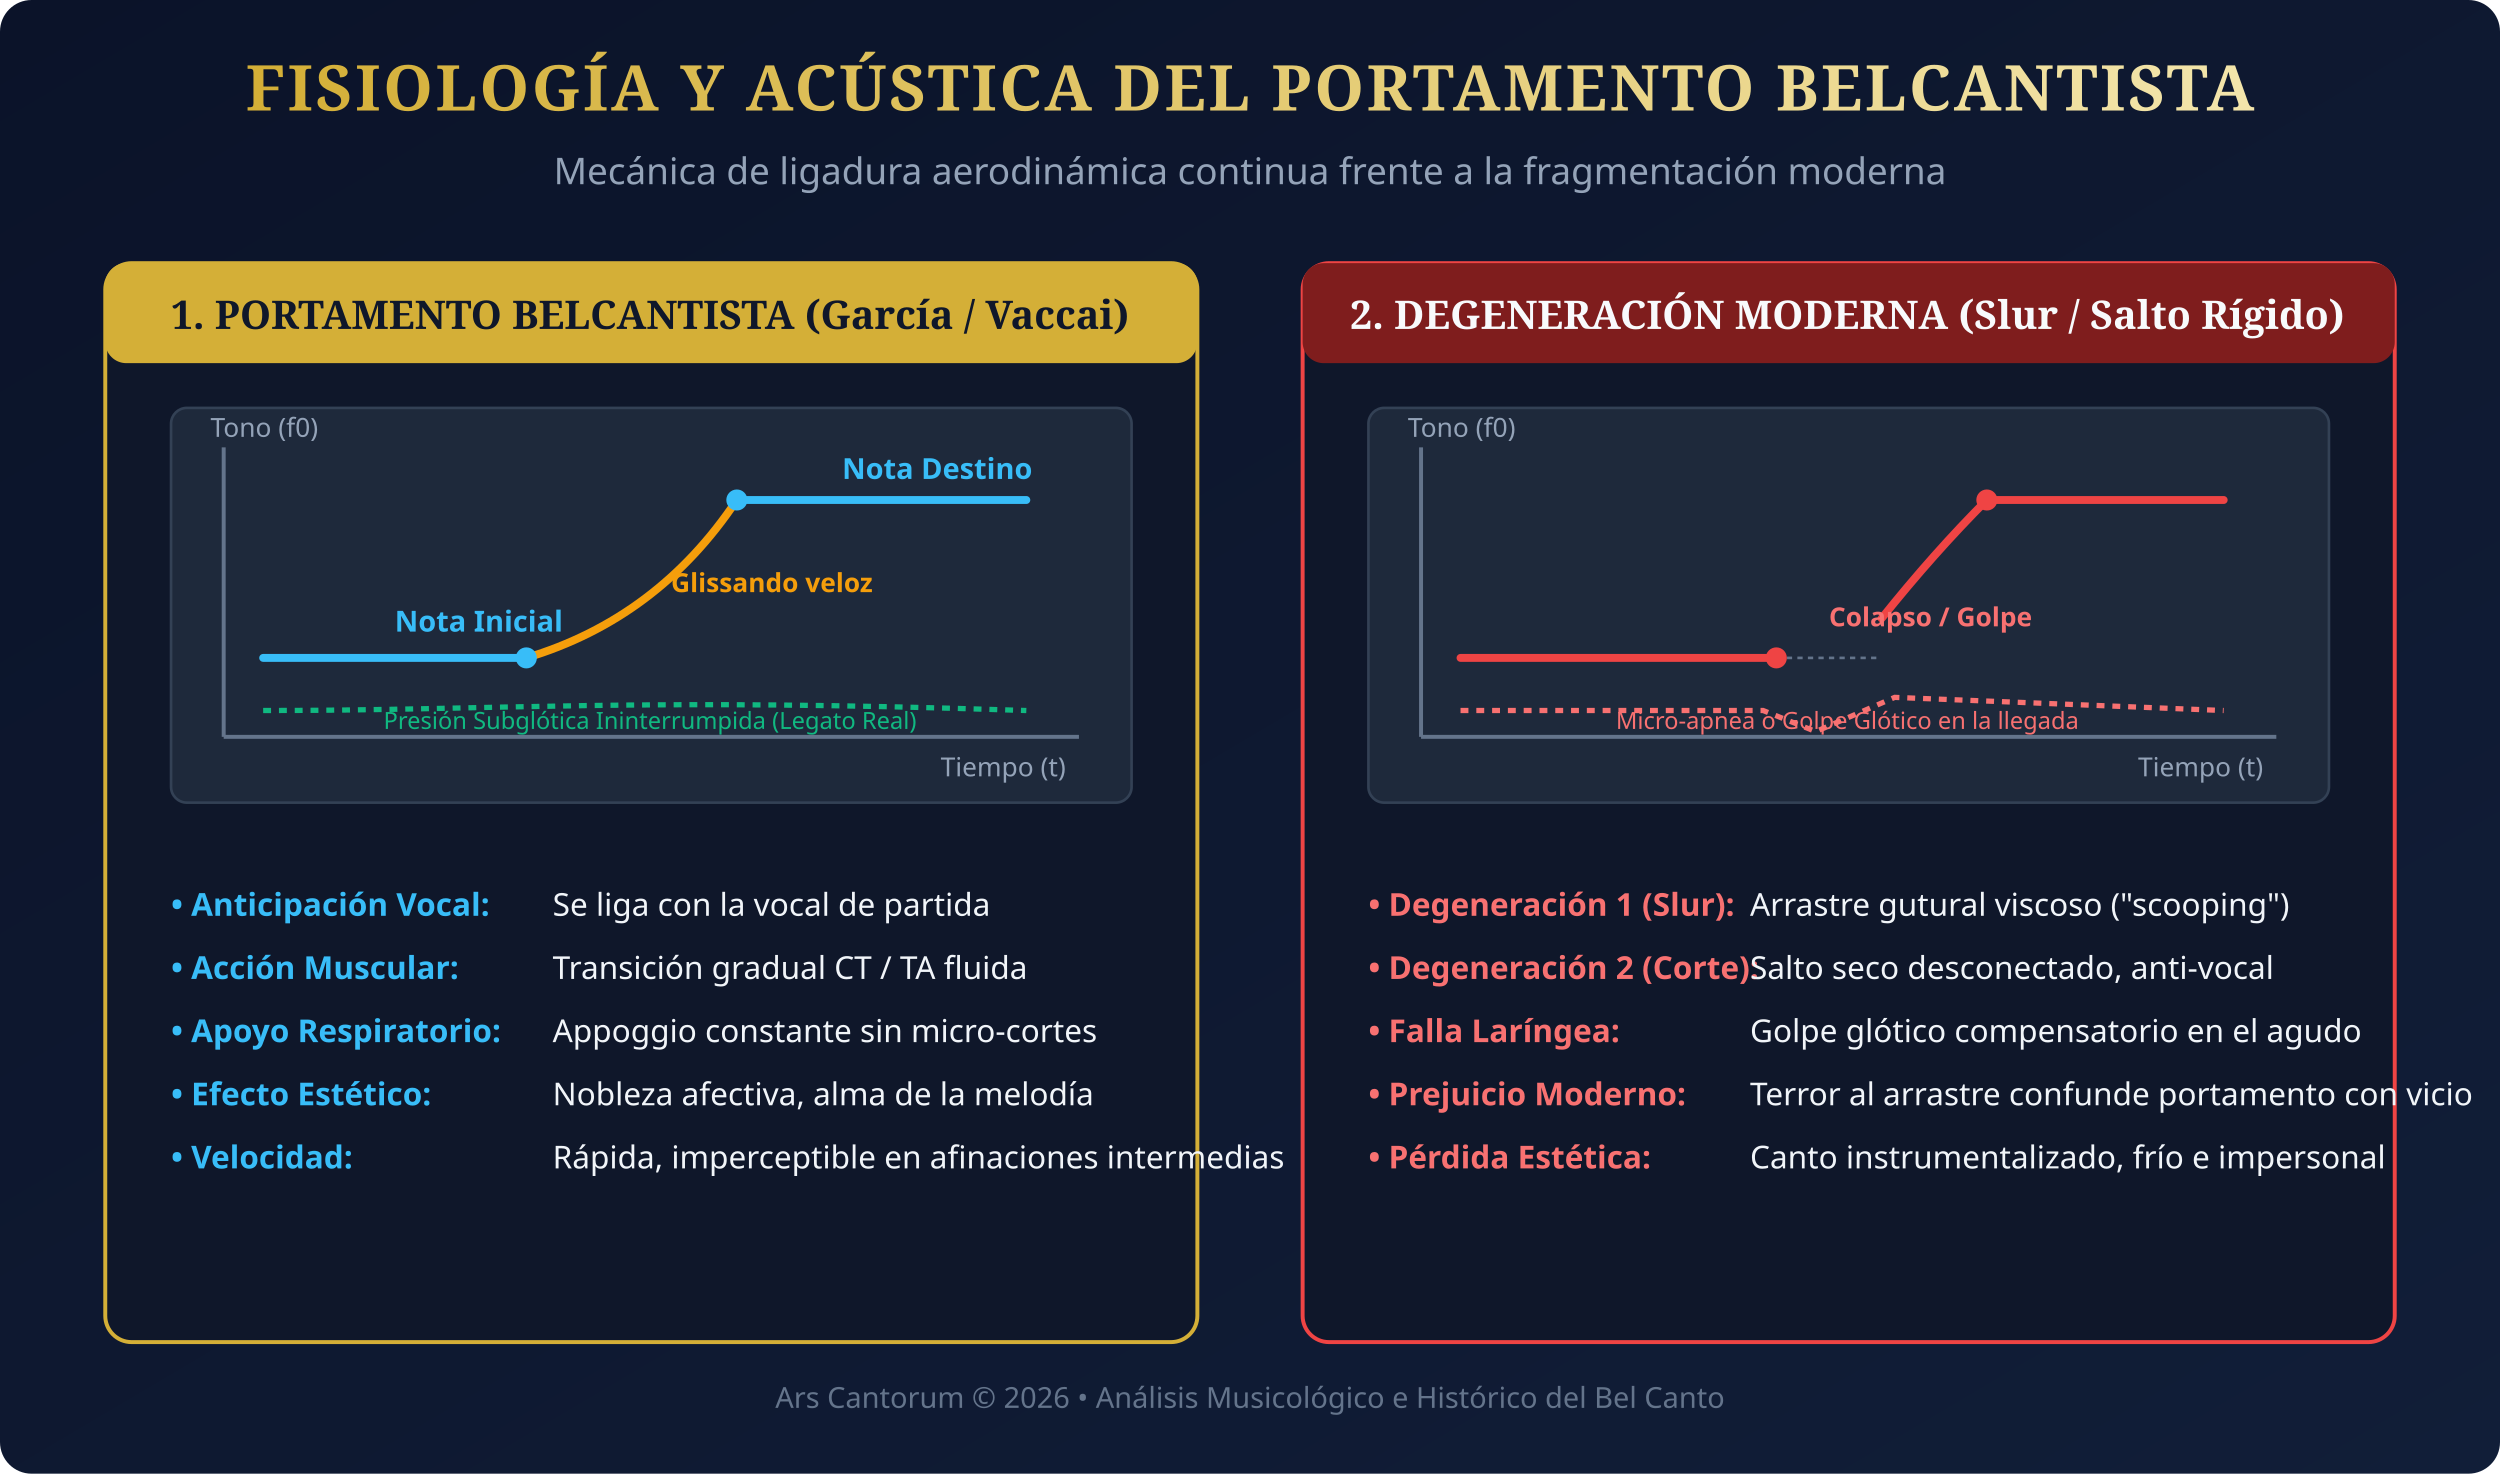
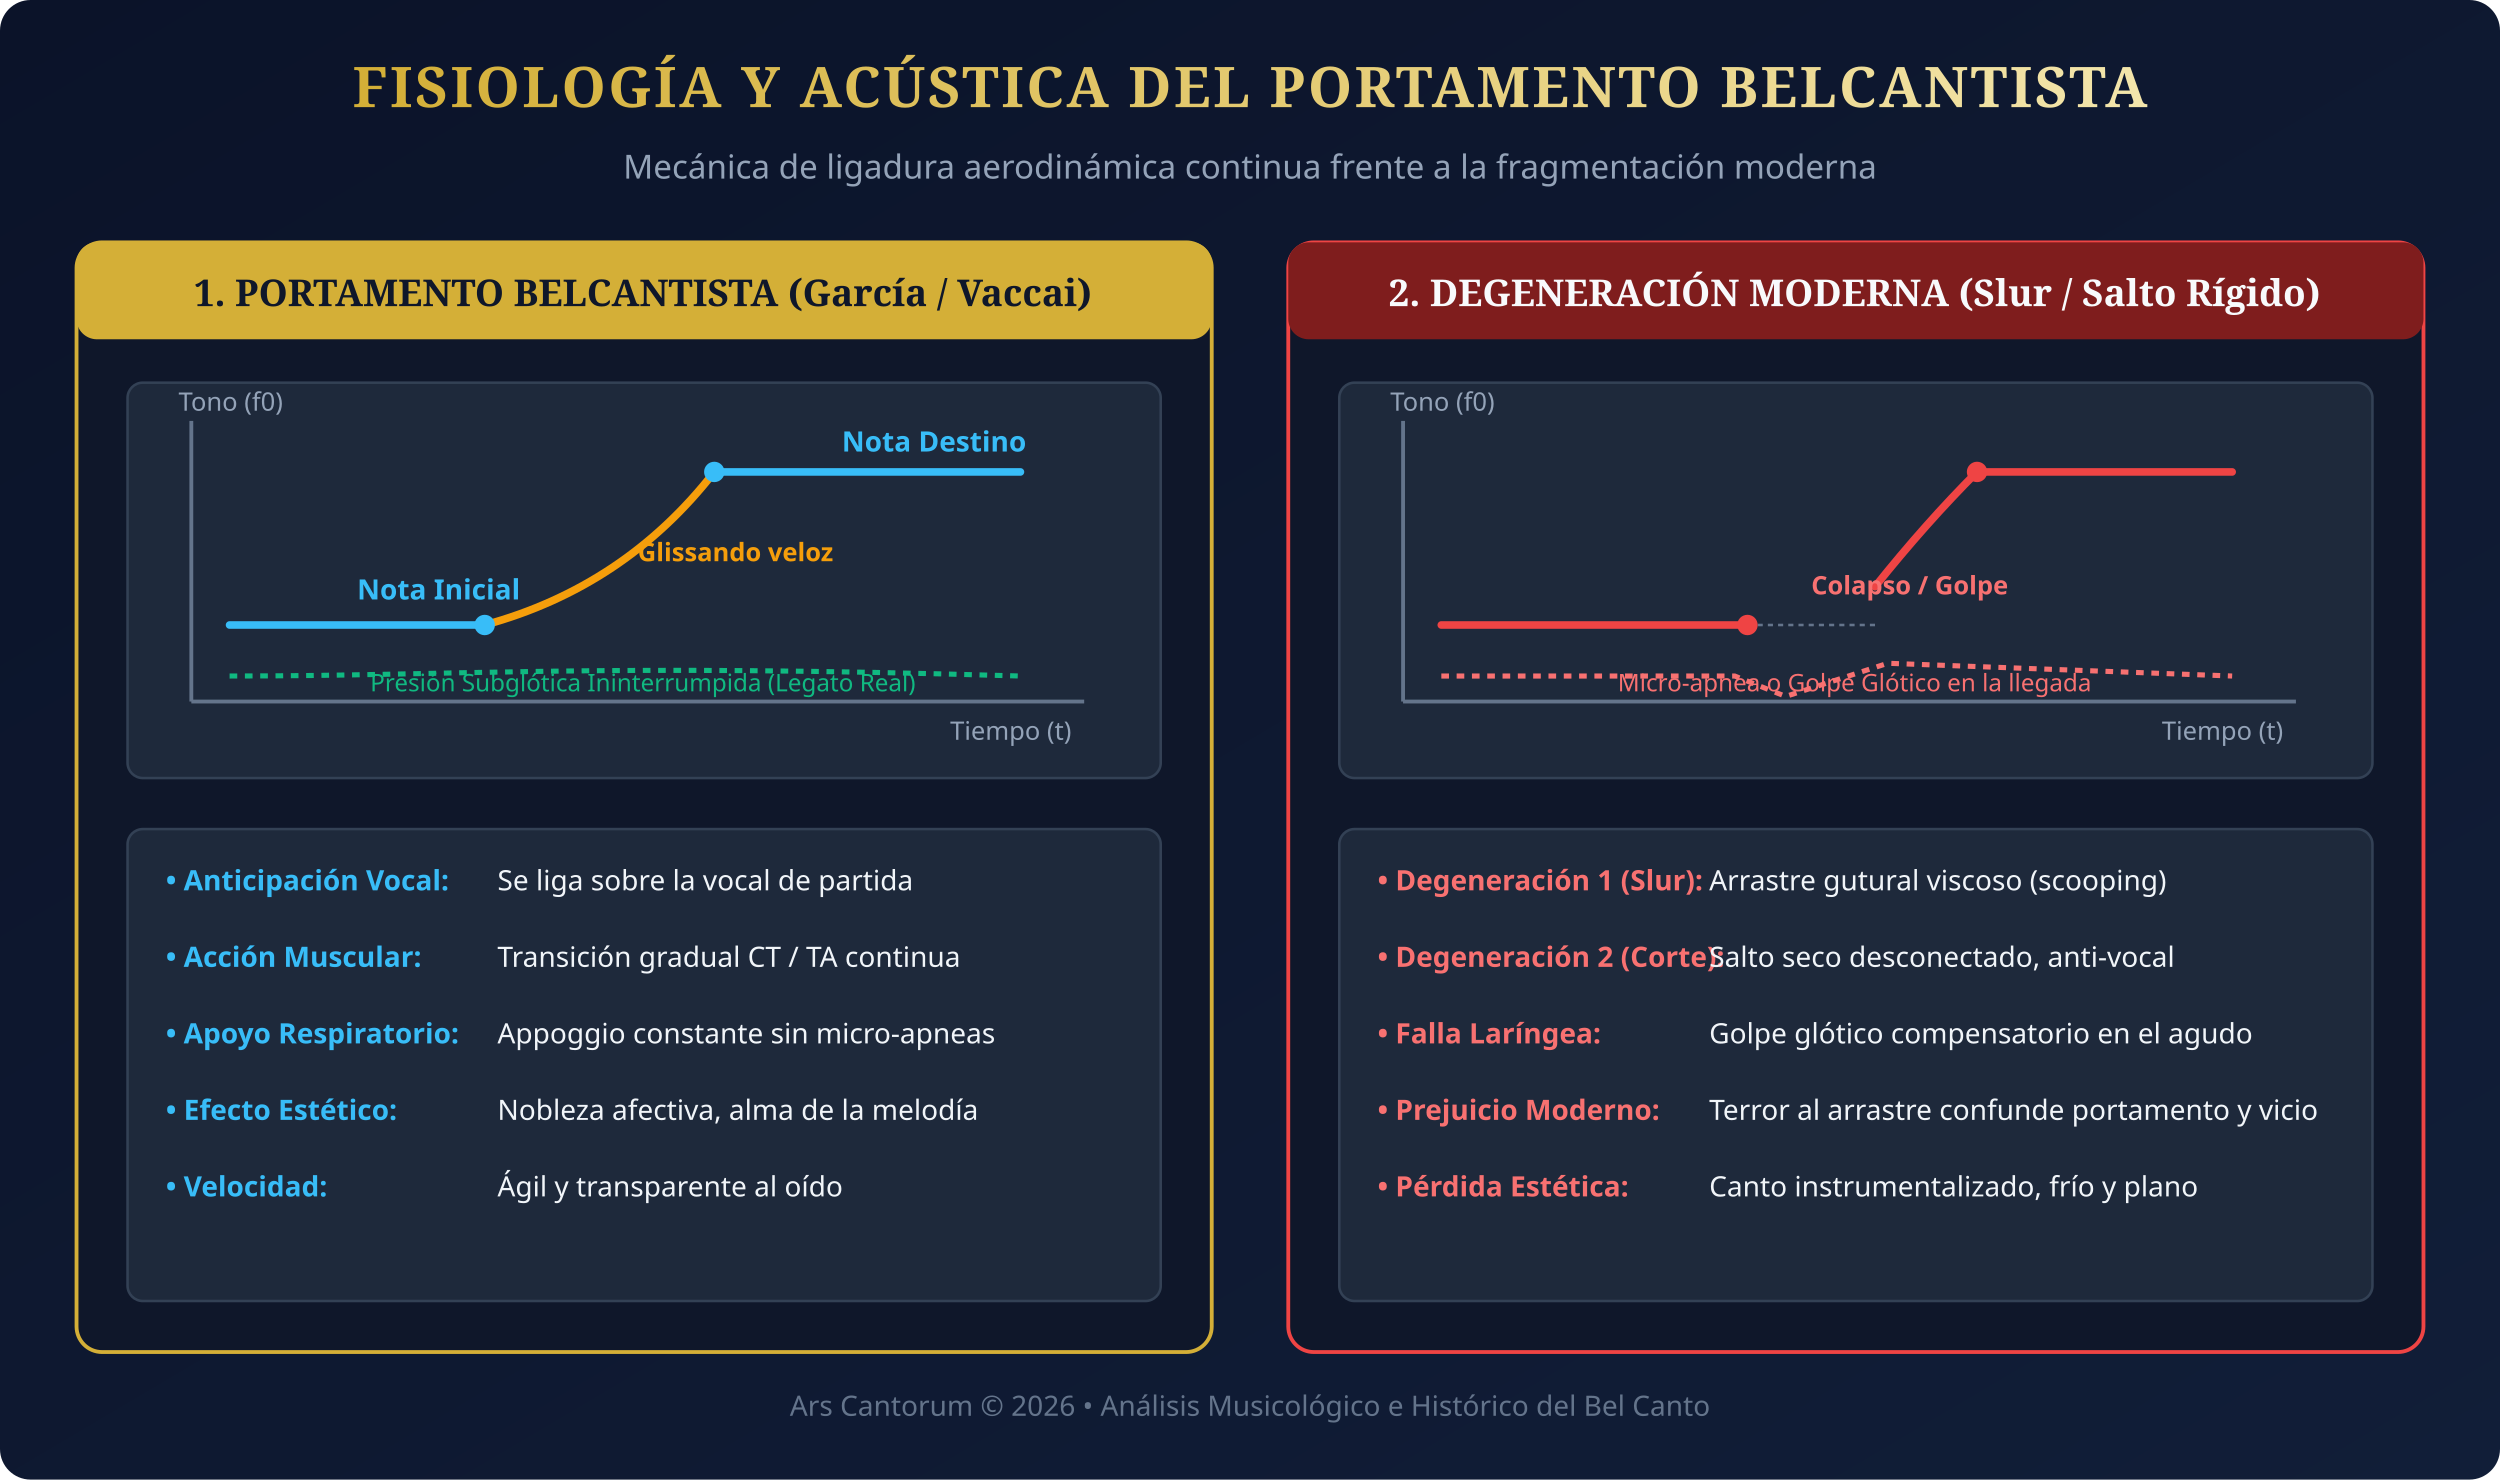
- <svg xmlns="http://www.w3.org/2000/svg" viewBox="0 0 950 560" width="100%" height="100%">
+ <svg xmlns="http://www.w3.org/2000/svg" viewBox="0 0 980 580" width="100%" height="100%">
  <defs>
-     <linearGradient id="bgDark" x1="0%" y1="0%" x2="100%" y2="100%">
+     <linearGradient id="bgDarkP" x1="0%" y1="0%" x2="100%" y2="100%">
      <stop offset="0%" stop-color="#0b1329" />
      <stop offset="100%" stop-color="#111e38" />
    </linearGradient>
-     <linearGradient id="goldGrad" x1="0%" y1="0%" x2="100%" y2="0%">
+     <linearGradient id="goldGradP" x1="0%" y1="0%" x2="100%" y2="0%">
      <stop offset="0%" stop-color="#d4af37" />
      <stop offset="100%" stop-color="#f3e5ab" />
    </linearGradient>
  </defs>
-   <rect width="950" height="560" fill="url(#bgDark)" rx="12" />
-   <text x="475" y="42" text-anchor="middle" fill="url(#goldGrad)" font-family="Georgia, serif" font-size="24" font-weight="bold" letter-spacing="1">FISIOLOGÍA Y ACÚSTICA DEL PORTAMENTO BELCANTISTA</text>
-   <text x="475" y="70" text-anchor="middle" fill="#94a3b8" font-family="system-ui, sans-serif" font-size="14">Mecánica de ligadura aerodinámica continua frente a la fragmentación moderna</text>
-   <g transform="translate(40, 100)">
-     <rect width="415" height="410" fill="#0f172a" stroke="#d4af37" stroke-width="1.5" rx="10" />
-     <rect width="415" height="38" fill="#d4af37" rx="8" />
-     <text x="207" y="25" text-anchor="middle" fill="#0f172a" font-family="Georgia, serif" font-size="15" font-weight="bold">1. PORTAMENTO BELCANTISTA (García / Vaccai)</text>
-     <rect x="25" y="55" width="365" height="150" fill="#1e293b" stroke="#334155" rx="6" />
-     <line x1="45" y1="180" x2="370" y2="180" stroke="#64748b" stroke-width="1.5" />
+   <rect width="980" height="580" fill="url(#bgDarkP)" rx="12" />
+   <text x="490" y="42" text-anchor="middle" fill="url(#goldGradP)" font-family="Georgia, serif" font-size="22" font-weight="bold" letter-spacing="1">FISIOLOGÍA Y ACÚSTICA DEL PORTAMENTO BELCANTISTA</text>
+   <text x="490" y="70" text-anchor="middle" fill="#94a3b8" font-family="system-ui, sans-serif" font-size="13">Mecánica de ligadura aerodinámica continua frente a la fragmentación moderna</text>
+   <g transform="translate(30, 95)">
+     <rect width="445" height="435" fill="#0f172a" stroke="#d4af37" stroke-width="1.5" rx="10" />
+     <rect width="445" height="38" fill="#d4af37" rx="8" />
+     <text x="222" y="25" text-anchor="middle" fill="#0f172a" font-family="Georgia, serif" font-size="14.5" font-weight="bold">1. PORTAMENTO BELCANTISTA (García / Vaccai)</text>
+     <rect x="20" y="55" width="405" height="155" fill="#1e293b" stroke="#334155" rx="6" />
+     <line x1="45" y1="180" x2="395" y2="180" stroke="#64748b" stroke-width="1.5" />
    <line x1="45" y1="180" x2="45" y2="70" stroke="#64748b" stroke-width="1.5" />
-     <text x="365" y="195" fill="#94a3b8" font-family="system-ui, sans-serif" font-size="10" text-anchor="end">Tiempo (t)</text>
+     <text x="390" y="195" fill="#94a3b8" font-family="system-ui, sans-serif" font-size="10" text-anchor="end">Tiempo (t)</text>
    <text x="40" y="66" fill="#94a3b8" font-family="system-ui, sans-serif" font-size="10">Tono (f0)</text>
    <line x1="60" y1="150" x2="160" y2="150" stroke="#38bdf8" stroke-width="3" stroke-linecap="round" />
-     <path d="M 160,150 Q 210,135 240,90" stroke="#f59e0b" stroke-width="3" fill="none" stroke-linecap="round" />
-     <line x1="240" y1="90" x2="350" y2="90" stroke="#38bdf8" stroke-width="3" stroke-linecap="round" />
+     <path d="M 160,150 Q 215,135 250,90" stroke="#f59e0b" stroke-width="3" fill="none" stroke-linecap="round" />
+     <line x1="250" y1="90" x2="370" y2="90" stroke="#38bdf8" stroke-width="3" stroke-linecap="round" />
    <circle cx="160" cy="150" r="4" fill="#38bdf8" />
-     <circle cx="240" cy="90" r="4" fill="#38bdf8" />
+     <circle cx="250" cy="90" r="4" fill="#38bdf8" />
    <text x="110" y="140" fill="#38bdf8" font-family="system-ui, sans-serif" font-size="11" font-weight="bold">Nota Inicial</text>
-     <text x="280" y="82" fill="#38bdf8" font-family="system-ui, sans-serif" font-size="11" font-weight="bold">Nota Destino</text>
-     <text x="215" y="125" fill="#f59e0b" font-family="system-ui, sans-serif" font-size="10" font-weight="bold">Glissando veloz</text>
-     <path d="M 60,170 C 150,170 200,165 350,170" stroke="#10b981" stroke-width="2" stroke-dasharray="3,3" fill="none" />
-     <text x="207" y="177" text-anchor="middle" fill="#10b981" font-family="system-ui, sans-serif" font-size="9">Presión Subglótica Ininterrumpida (Legato Real)</text>
-     <g transform="translate(25, 230)">
-       <text x="0" y="18" fill="#38bdf8" font-family="system-ui, sans-serif" font-size="12" font-weight="bold">• Anticipación Vocal:</text>
-       <text x="145" y="18" fill="#f1f5f9" font-family="system-ui, sans-serif" font-size="12">Se liga con la vocal de partida</text>
-       <text x="0" y="42" fill="#38bdf8" font-family="system-ui, sans-serif" font-size="12" font-weight="bold">• Acción Muscular:</text>
-       <text x="145" y="42" fill="#f1f5f9" font-family="system-ui, sans-serif" font-size="12">Transición gradual CT / TA fluida</text>
-       <text x="0" y="66" fill="#38bdf8" font-family="system-ui, sans-serif" font-size="12" font-weight="bold">• Apoyo Respiratorio:</text>
-       <text x="145" y="66" fill="#f1f5f9" font-family="system-ui, sans-serif" font-size="12">Appoggio constante sin micro-cortes</text>
-       <text x="0" y="90" fill="#38bdf8" font-family="system-ui, sans-serif" font-size="12" font-weight="bold">• Efecto Estético:</text>
-       <text x="145" y="90" fill="#f1f5f9" font-family="system-ui, sans-serif" font-size="12">Nobleza afectiva, alma de la melodía</text>
-       <text x="0" y="114" fill="#38bdf8" font-family="system-ui, sans-serif" font-size="12" font-weight="bold">• Velocidad:</text>
-       <text x="145" y="114" fill="#f1f5f9" font-family="system-ui, sans-serif" font-size="12">Rápida, imperceptible en afinaciones intermedias</text>
+     <text x="300" y="82" fill="#38bdf8" font-family="system-ui, sans-serif" font-size="11" font-weight="bold">Nota Destino</text>
+     <text x="220" y="125" fill="#f59e0b" font-family="system-ui, sans-serif" font-size="10" font-weight="bold">Glissando veloz</text>
+     <path d="M 60,170 C 150,170 200,165 370,170" stroke="#10b981" stroke-width="2" stroke-dasharray="3,3" fill="none" />
+     <text x="222" y="176" text-anchor="middle" fill="#10b981" font-family="system-ui, sans-serif" font-size="9.5">Presión Subglótica Ininterrumpida (Legato Real)</text>
+     <g transform="translate(20, 230)">
+       <rect width="405" height="185" fill="#1e293b" stroke="#334155" rx="6" />
+       <text x="15" y="24" fill="#38bdf8" font-family="system-ui, sans-serif" font-size="11" font-weight="bold">• Anticipación Vocal:</text>
+       <text x="145" y="24" fill="#f1f5f9" font-family="system-ui, sans-serif" font-size="11">Se liga sobre la vocal de partida</text>
+       <text x="15" y="54" fill="#38bdf8" font-family="system-ui, sans-serif" font-size="11" font-weight="bold">• Acción Muscular:</text>
+       <text x="145" y="54" fill="#f1f5f9" font-family="system-ui, sans-serif" font-size="11">Transición gradual CT / TA continua</text>
+       <text x="15" y="84" fill="#38bdf8" font-family="system-ui, sans-serif" font-size="11" font-weight="bold">• Apoyo Respiratorio:</text>
+       <text x="145" y="84" fill="#f1f5f9" font-family="system-ui, sans-serif" font-size="11">Appoggio constante sin micro-apneas</text>
+       <text x="15" y="114" fill="#38bdf8" font-family="system-ui, sans-serif" font-size="11" font-weight="bold">• Efecto Estético:</text>
+       <text x="145" y="114" fill="#f1f5f9" font-family="system-ui, sans-serif" font-size="11">Nobleza afectiva, alma de la melodía</text>
+       <text x="15" y="144" fill="#38bdf8" font-family="system-ui, sans-serif" font-size="11" font-weight="bold">• Velocidad:</text>
+       <text x="145" y="144" fill="#f1f5f9" font-family="system-ui, sans-serif" font-size="11">Ágil y transparente al oído</text>
    </g>
  </g>
-   <g transform="translate(495, 100)">
-     <rect width="415" height="410" fill="#0f172a" stroke="#ef4444" stroke-width="1.5" rx="10" />
-     <rect width="415" height="38" fill="#7f1d1d" rx="8" />
-     <text x="207" y="25" text-anchor="middle" fill="#f8fafc" font-family="Georgia, serif" font-size="15" font-weight="bold">2. DEGENERACIÓN MODERNA (Slur / Salto Rígido)</text>
-     <rect x="25" y="55" width="365" height="150" fill="#1e293b" stroke="#334155" rx="6" />
-     <line x1="45" y1="180" x2="370" y2="180" stroke="#64748b" stroke-width="1.5" />
+   <g transform="translate(505, 95)">
+     <rect width="445" height="435" fill="#0f172a" stroke="#ef4444" stroke-width="1.5" rx="10" />
+     <rect width="445" height="38" fill="#7f1d1d" rx="8" />
+     <text x="222" y="25" text-anchor="middle" fill="#f8fafc" font-family="Georgia, serif" font-size="14.5" font-weight="bold">2. DEGENERACIÓN MODERNA (Slur / Salto Rígido)</text>
+     <rect x="20" y="55" width="405" height="155" fill="#1e293b" stroke="#334155" rx="6" />
+     <line x1="45" y1="180" x2="395" y2="180" stroke="#64748b" stroke-width="1.5" />
    <line x1="45" y1="180" x2="45" y2="70" stroke="#64748b" stroke-width="1.5" />
-     <text x="365" y="195" fill="#94a3b8" font-family="system-ui, sans-serif" font-size="10" text-anchor="end">Tiempo (t)</text>
+     <text x="390" y="195" fill="#94a3b8" font-family="system-ui, sans-serif" font-size="10" text-anchor="end">Tiempo (t)</text>
    <text x="40" y="66" fill="#94a3b8" font-family="system-ui, sans-serif" font-size="10">Tono (f0)</text>
    <line x1="60" y1="150" x2="180" y2="150" stroke="#ef4444" stroke-width="3" stroke-linecap="round" />
-     <line x1="180" y1="150" x2="220" y2="150" stroke="#64748b" stroke-width="1" stroke-dasharray="2,2" />
-     <path d="M 220,135 Q 240,110 260,90" stroke="#ef4444" stroke-width="3" stroke-linecap="round" />
-     <line x1="260" y1="90" x2="350" y2="90" stroke="#ef4444" stroke-width="3" stroke-linecap="round" />
+     <line x1="180" y1="150" x2="230" y2="150" stroke="#64748b" stroke-width="1" stroke-dasharray="2,2" />
+     <path d="M 230,135 Q 250,110 270,90" stroke="#ef4444" stroke-width="3" stroke-linecap="round" />
+     <line x1="270" y1="90" x2="370" y2="90" stroke="#ef4444" stroke-width="3" stroke-linecap="round" />
    <circle cx="180" cy="150" r="4" fill="#ef4444" />
-     <circle cx="260" cy="90" r="4" fill="#ef4444" />
-     <text x="200" y="138" fill="#f87171" font-family="system-ui, sans-serif" font-size="10" font-weight="bold">Colapso / Golpe</text>
-     <path d="M 60,170 L 175,170 L 195,178 L 225,165 L 350,170" stroke="#f87171" stroke-width="2" stroke-dasharray="3,3" fill="none" />
-     <text x="207" y="177" text-anchor="middle" fill="#f87171" font-family="system-ui, sans-serif" font-size="9">Micro-apnea o Golpe Glótico en la llegada</text>
-     <g transform="translate(25, 230)">
-       <text x="0" y="18" fill="#f87171" font-family="system-ui, sans-serif" font-size="12" font-weight="bold">• Degeneración 1 (Slur):</text>
-       <text x="145" y="18" fill="#f1f5f9" font-family="system-ui, sans-serif" font-size="12">Arrastre gutural viscoso ("scooping")</text>
-       <text x="0" y="42" fill="#f87171" font-family="system-ui, sans-serif" font-size="12" font-weight="bold">• Degeneración 2 (Corte):</text>
-       <text x="145" y="42" fill="#f1f5f9" font-family="system-ui, sans-serif" font-size="12">Salto seco desconectado, anti-vocal</text>
-       <text x="0" y="66" fill="#f87171" font-family="system-ui, sans-serif" font-size="12" font-weight="bold">• Falla Laríngea:</text>
-       <text x="145" y="66" fill="#f1f5f9" font-family="system-ui, sans-serif" font-size="12">Golpe glótico compensatorio en el agudo</text>
-       <text x="0" y="90" fill="#f87171" font-family="system-ui, sans-serif" font-size="12" font-weight="bold">• Prejuicio Moderno:</text>
-       <text x="145" y="90" fill="#f1f5f9" font-family="system-ui, sans-serif" font-size="12">Terror al arrastre confunde portamento con vicio</text>
-       <text x="0" y="114" fill="#f87171" font-family="system-ui, sans-serif" font-size="12" font-weight="bold">• Pérdida Estética:</text>
-       <text x="145" y="114" fill="#f1f5f9" font-family="system-ui, sans-serif" font-size="12">Canto instrumentalizado, frío e impersonal</text>
+     <circle cx="270" cy="90" r="4" fill="#ef4444" />
+     <text x="205" y="138" fill="#f87171" font-family="system-ui, sans-serif" font-size="10" font-weight="bold">Colapso / Golpe</text>
+     <path d="M 60,170 L 175,170 L 195,178 L 235,165 L 370,170" stroke="#f87171" stroke-width="2" stroke-dasharray="3,3" fill="none" />
+     <text x="222" y="176" text-anchor="middle" fill="#f87171" font-family="system-ui, sans-serif" font-size="9.5">Micro-apnea o Golpe Glótico en la llegada</text>
+     <g transform="translate(20, 230)">
+       <rect width="405" height="185" fill="#1e293b" stroke="#334155" rx="6" />
+       <text x="15" y="24" fill="#f87171" font-family="system-ui, sans-serif" font-size="11" font-weight="bold">• Degeneración 1 (Slur):</text>
+       <text x="145" y="24" fill="#f1f5f9" font-family="system-ui, sans-serif" font-size="11">Arrastre gutural viscoso (scooping)</text>
+       <text x="15" y="54" fill="#f87171" font-family="system-ui, sans-serif" font-size="11" font-weight="bold">• Degeneración 2 (Corte):</text>
+       <text x="145" y="54" fill="#f1f5f9" font-family="system-ui, sans-serif" font-size="11">Salto seco desconectado, anti-vocal</text>
+       <text x="15" y="84" fill="#f87171" font-family="system-ui, sans-serif" font-size="11" font-weight="bold">• Falla Laríngea:</text>
+       <text x="145" y="84" fill="#f1f5f9" font-family="system-ui, sans-serif" font-size="11">Golpe glótico compensatorio en el agudo</text>
+       <text x="15" y="114" fill="#f87171" font-family="system-ui, sans-serif" font-size="11" font-weight="bold">• Prejuicio Moderno:</text>
+       <text x="145" y="114" fill="#f1f5f9" font-family="system-ui, sans-serif" font-size="11">Terror al arrastre confunde portamento y vicio</text>
+       <text x="15" y="144" fill="#f87171" font-family="system-ui, sans-serif" font-size="11" font-weight="bold">• Pérdida Estética:</text>
+       <text x="145" y="144" fill="#f1f5f9" font-family="system-ui, sans-serif" font-size="11">Canto instrumentalizado, frío y plano</text>
    </g>
  </g>
-   <text x="475" y="535" text-anchor="middle" fill="#64748b" font-family="system-ui, sans-serif" font-size="11">Ars Cantorum © 2026 • Análisis Musicológico e Histórico del Bel Canto</text>
+   <text x="490" y="555" text-anchor="middle" fill="#64748b" font-family="system-ui, sans-serif" font-size="11">Ars Cantorum © 2026 • Análisis Musicológico e Histórico del Bel Canto</text>
</svg>
